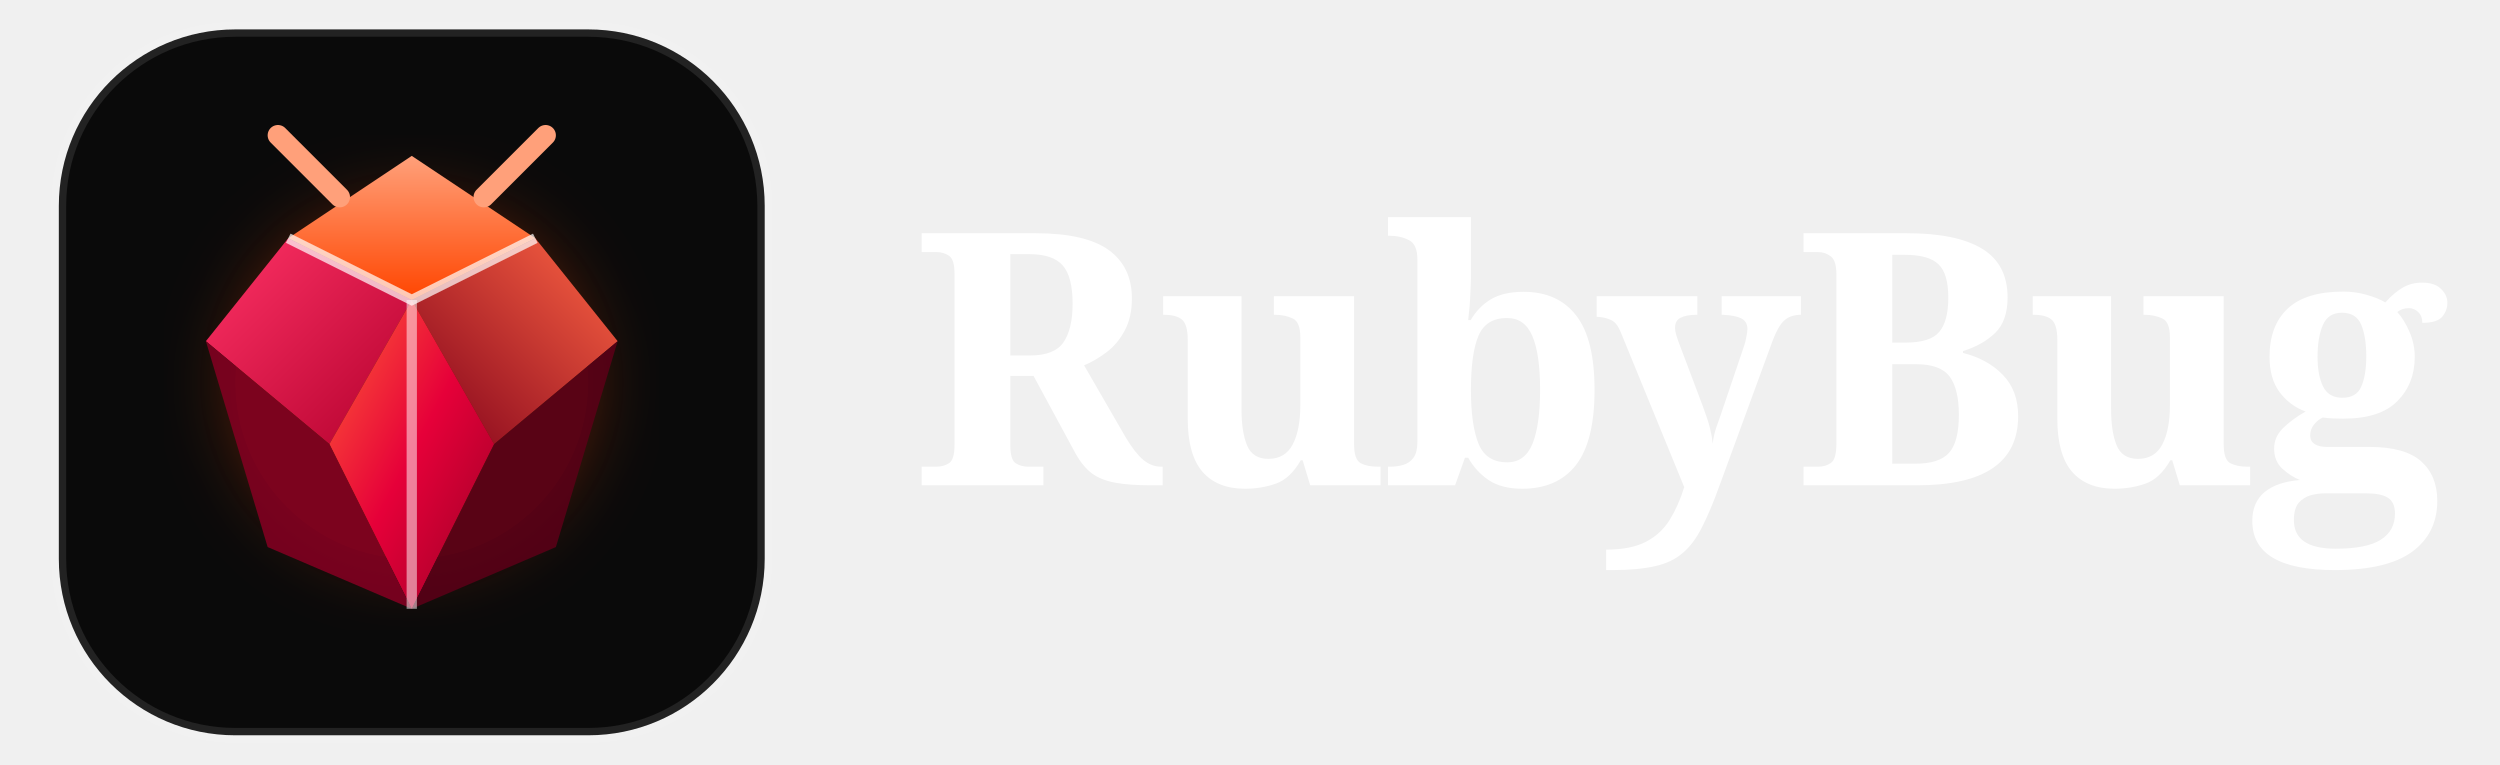
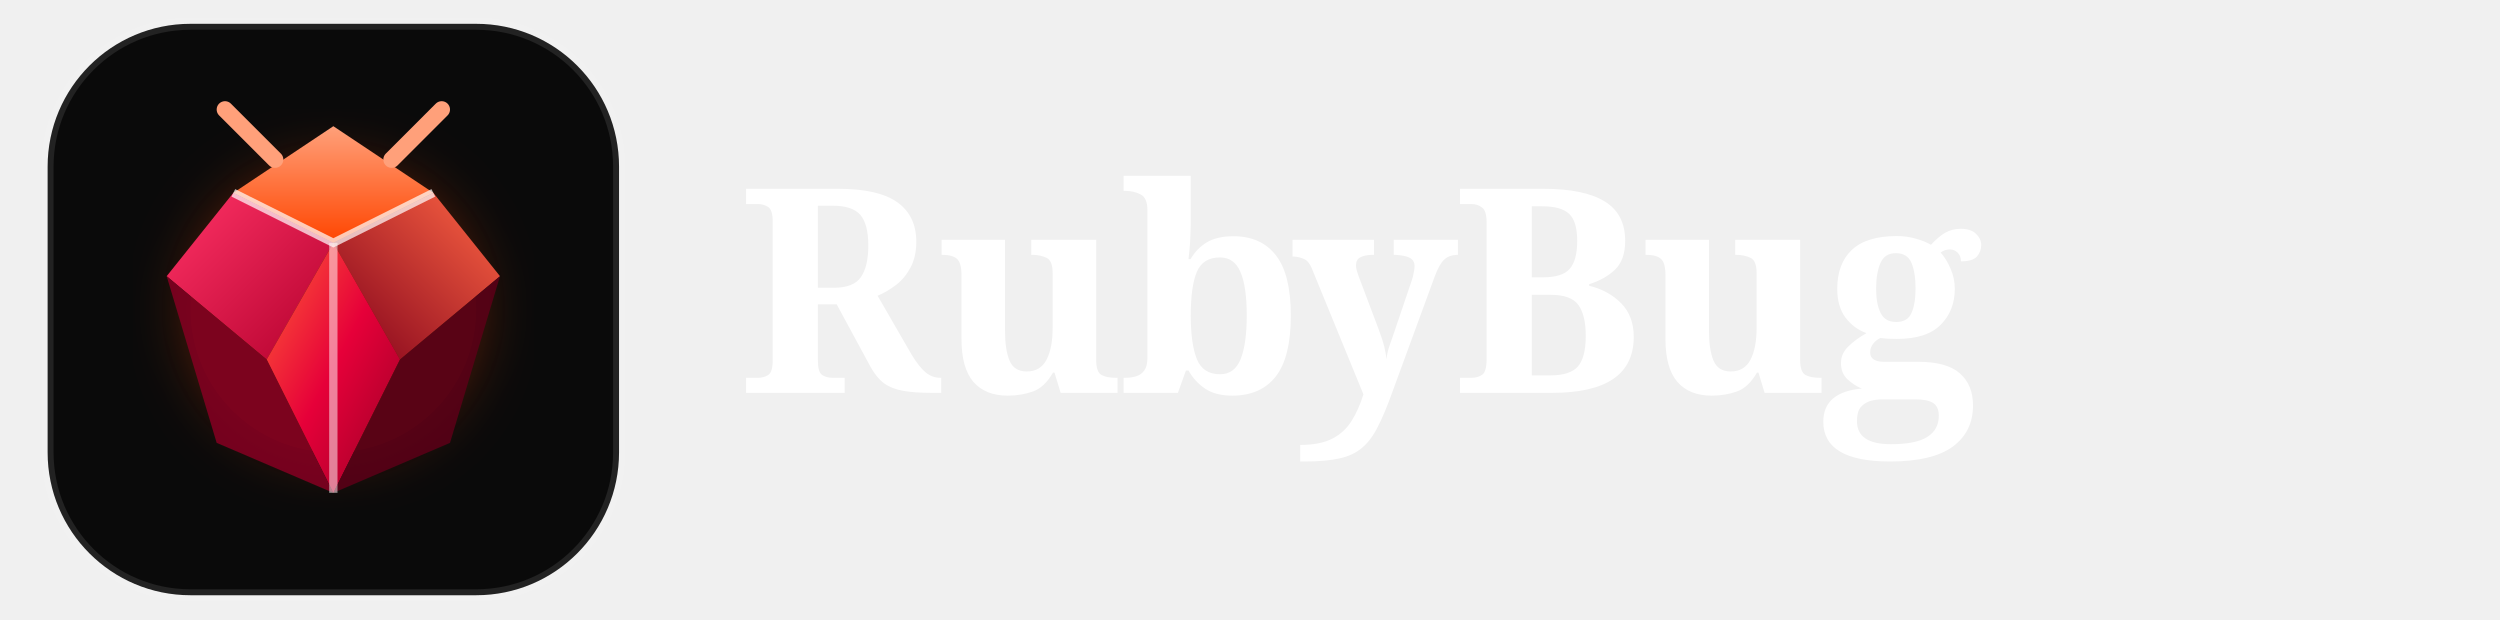
- <svg xmlns="http://www.w3.org/2000/svg" viewBox="0 0 170 52" width="170" height="52">
+ <svg xmlns="http://www.w3.org/2000/svg" viewBox="0 0 210 52" width="210" height="52">
  <defs>
    <linearGradient id="logoRubyGlow" x1="0%" y1="0%" x2="100%" y2="100%">
      <stop offset="0%" stop-color="#FF5E36" />
      <stop offset="50%" stop-color="#E60039" />
      <stop offset="100%" stop-color="#990026" />
    </linearGradient>
    <linearGradient id="logoFacetTop" x1="50%" y1="0%" x2="50%" y2="100%">
      <stop offset="0%" stop-color="#FFA07A" />
      <stop offset="100%" stop-color="#FF4500" />
    </linearGradient>
    <linearGradient id="logoFacetLeft" x1="0%" y1="0%" x2="100%" y2="100%">
      <stop offset="0%" stop-color="#FF3366" />
      <stop offset="100%" stop-color="#B3002D" />
    </linearGradient>
    <linearGradient id="logoFacetRight" x1="100%" y1="0%" x2="0%" y2="100%">
      <stop offset="0%" stop-color="#FF6644" />
      <stop offset="100%" stop-color="#80001A" />
    </linearGradient>
    <filter id="logoGlow" x="-20%" y="-20%" width="140%" height="140%">
      <feGaussianBlur stdDeviation="2.5" result="blur" />
      <feComposite in="SourceGraphic" in2="blur" operator="over" />
    </filter>
  </defs>
  <g transform="translate(4, 2)">
    <rect width="48" height="48" rx="12" fill="#0A0A0A" />
    <rect width="48" height="48" rx="12" fill="none" stroke="rgba(255,255,255,0.1)" stroke-width="1" />
    <circle cx="24" cy="24" r="12" fill="#FF4500" opacity="0.35" filter="url(#logoGlow)" />
    <g transform="translate(24, 24) scale(0.7) translate(-32, -32)">
      <polygon points="32,10 44,18 32,24 20,18" fill="url(#logoFacetTop)" />
      <polygon points="20,18 32,24 24,38 12,28" fill="url(#logoFacetLeft)" />
      <polygon points="32,24 44,18 52,28 40,38" fill="url(#logoFacetRight)" />
      <polygon points="32,24 40,38 32,54 24,38" fill="url(#logoRubyGlow)" />
      <polygon points="12,28 24,38 32,54 18,48" fill="#800020" opacity="0.9" />
      <polygon points="52,28 40,38 32,54 46,48" fill="#590016" opacity="0.9" />
      <path d="M25 14 L19 8 M39 14 L45 8" stroke="#FFA07A" stroke-width="2" stroke-linecap="round" />
      <polyline points="20,18 32,24 44,18" fill="none" stroke="rgba(255,255,255,0.7)" stroke-width="1" />
      <line x1="32" y1="24" x2="32" y2="54" stroke="rgba(255,255,255,0.5)" stroke-width="1" />
    </g>
  </g>
  <g transform="translate(62, 0)">
    <text x="0" y="33" fill="#FFFFFF" font-family="'Playfair Display', Georgia, serif" font-size="24" font-weight="600" letter-spacing="-0.5">RubyBug</text>
  </g>
</svg>
